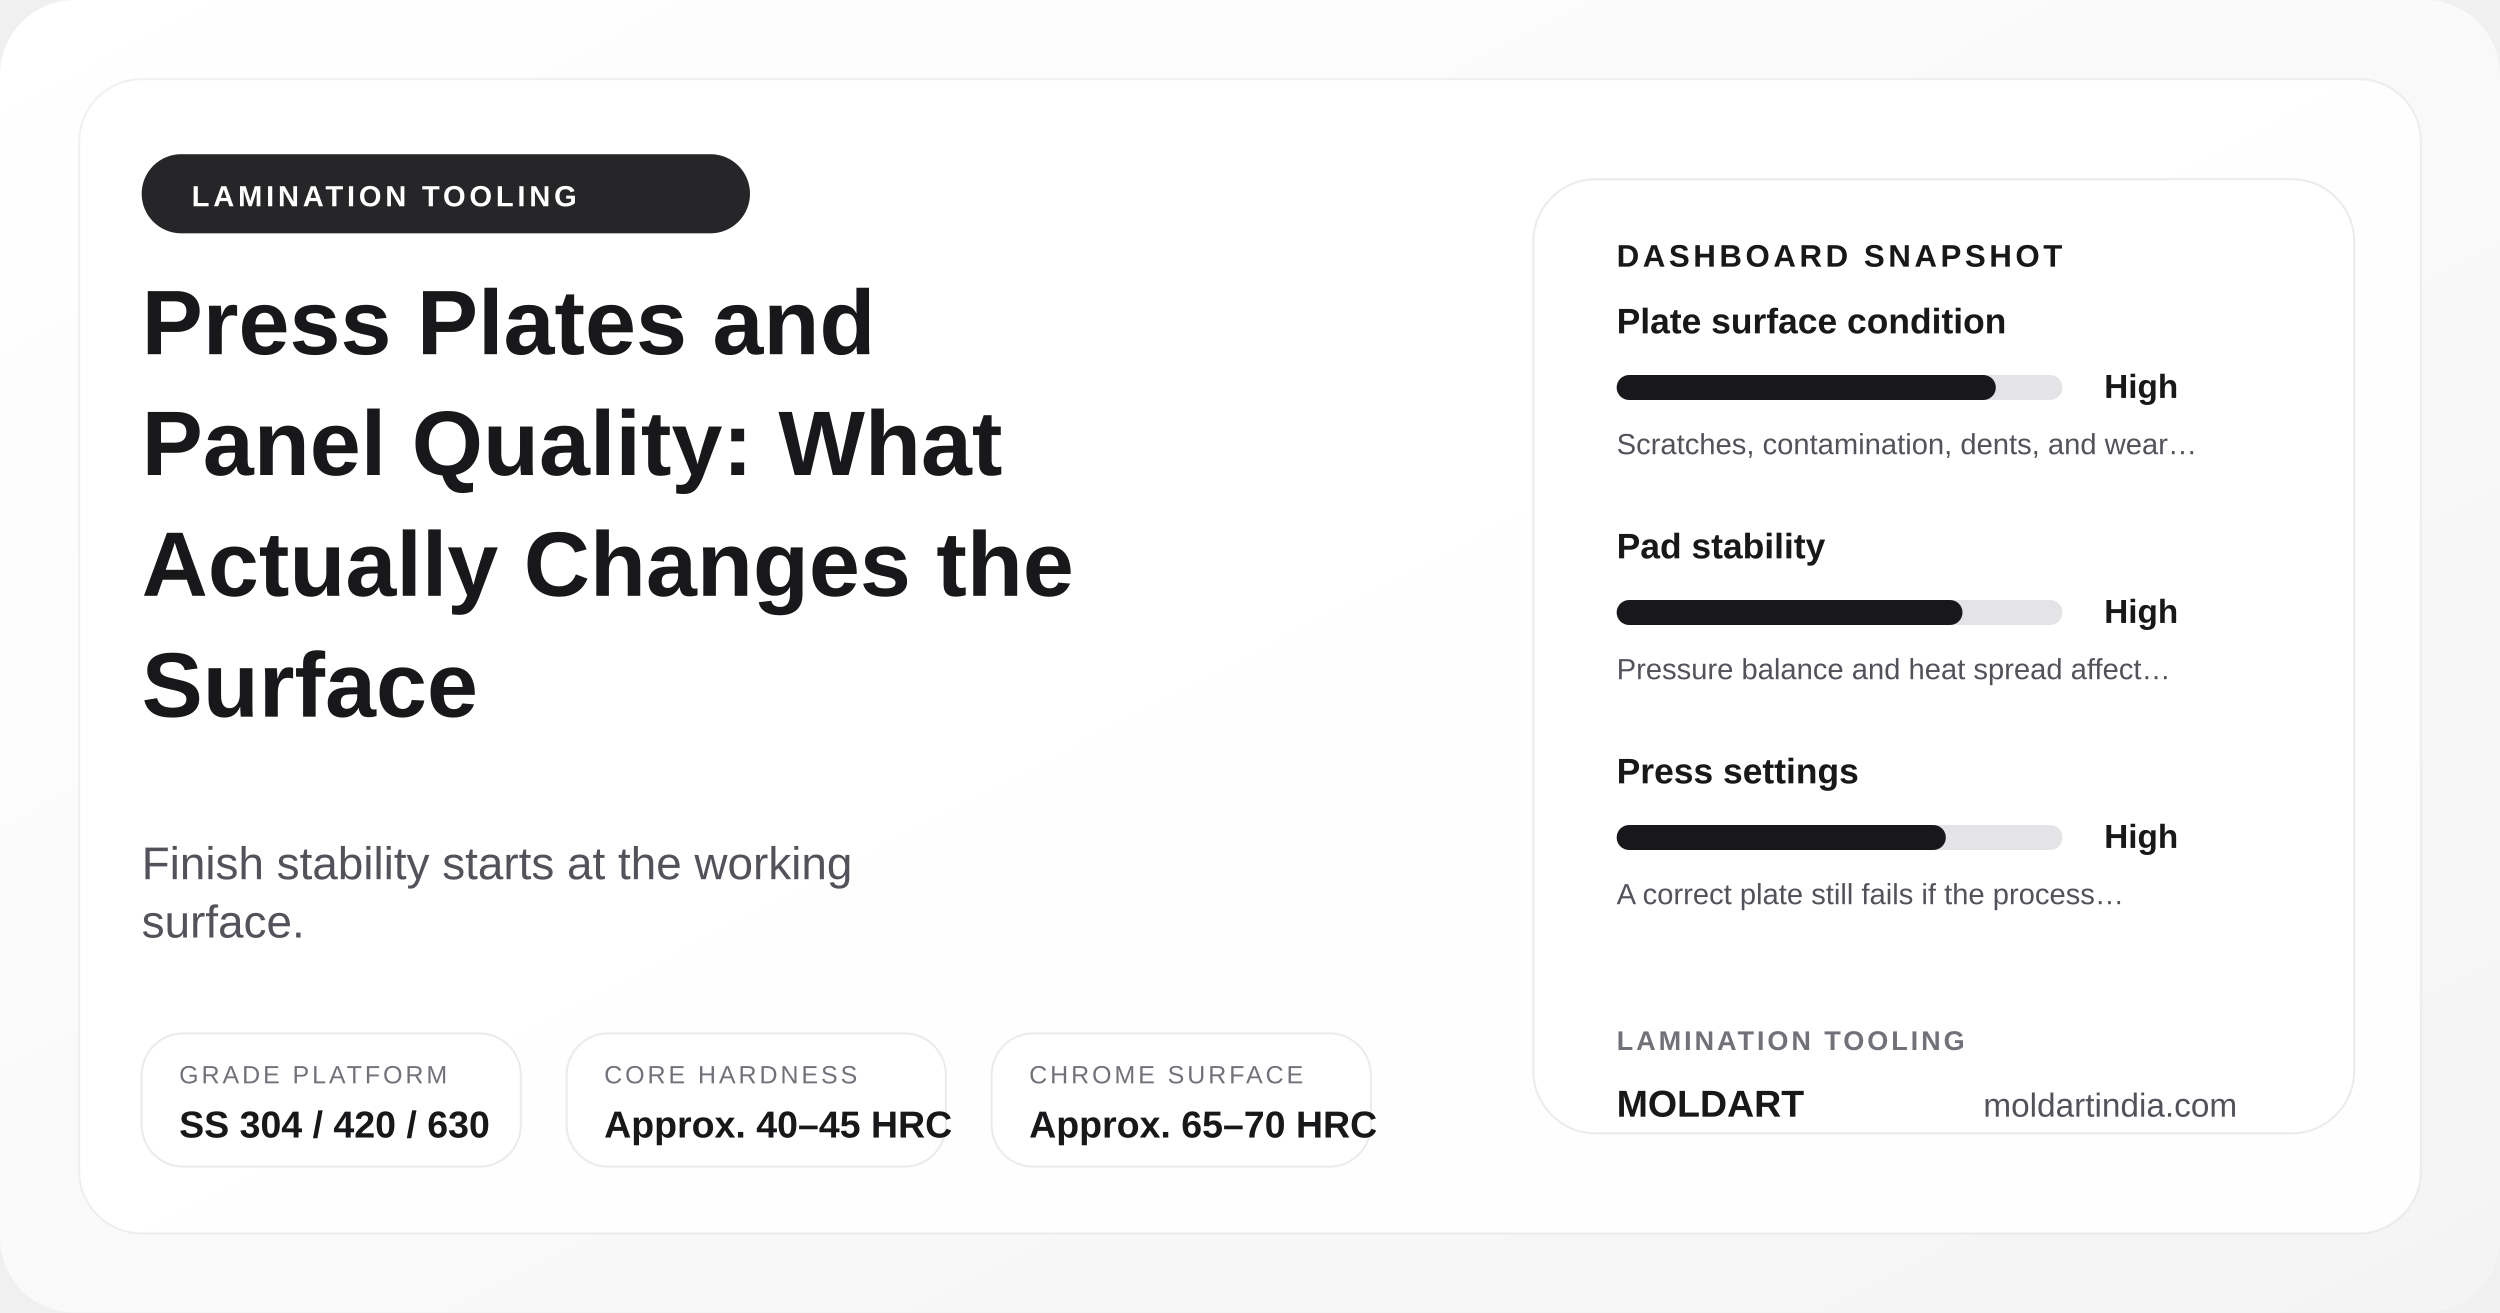
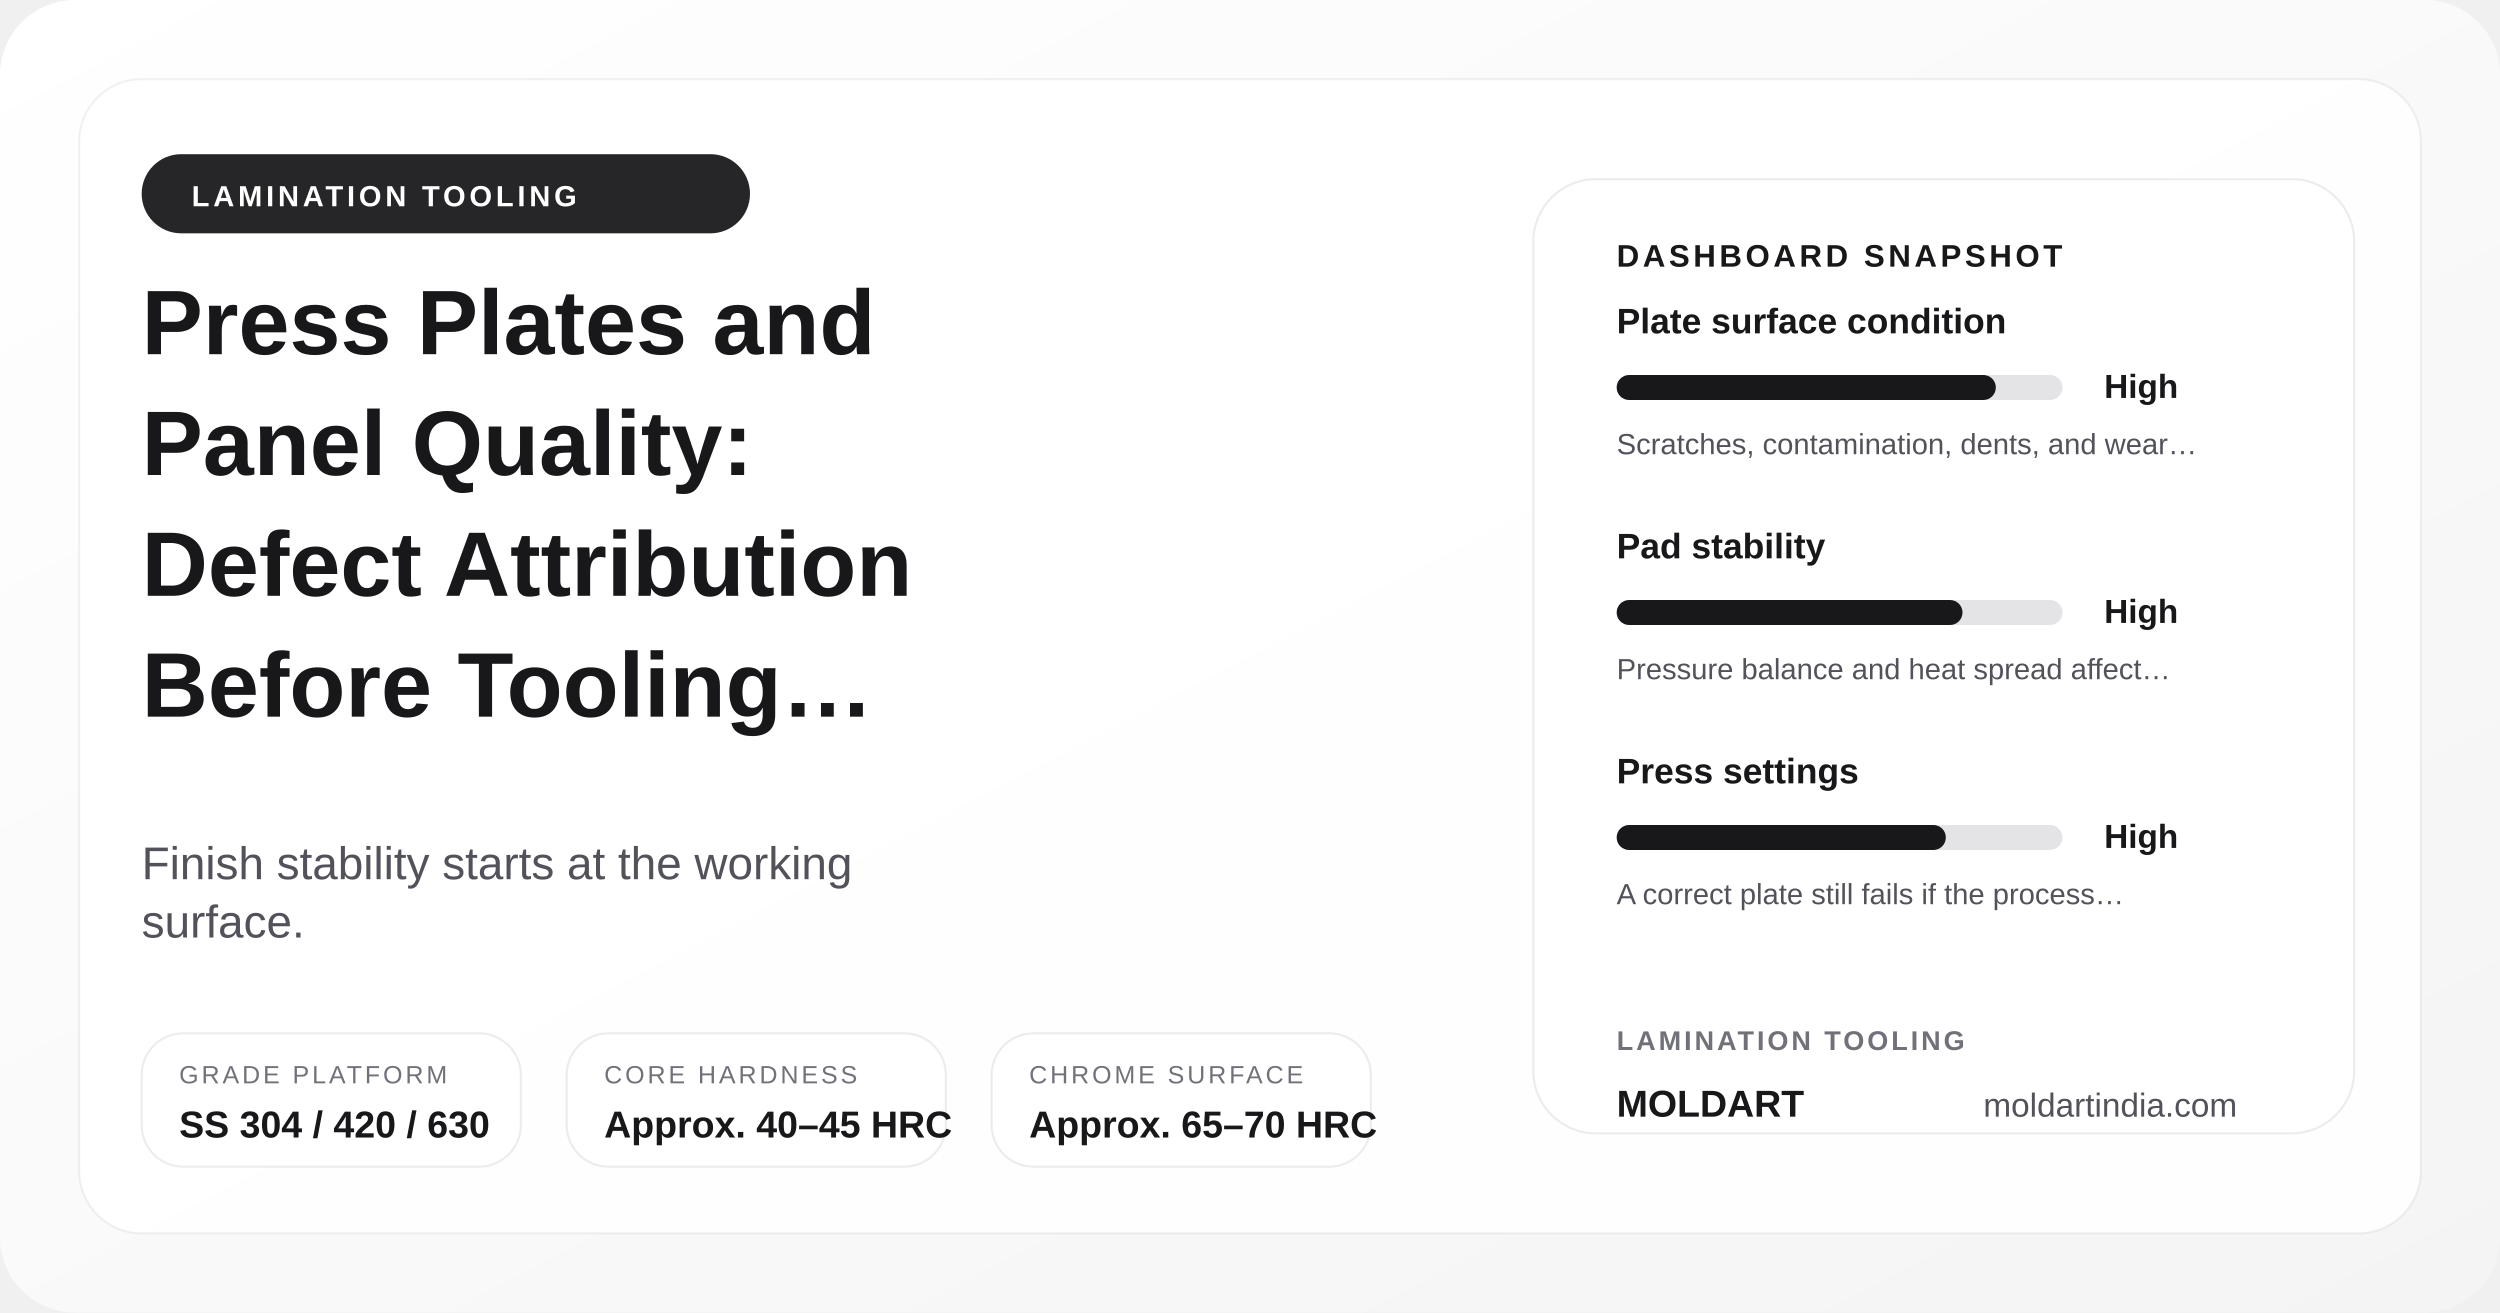
- <svg xmlns="http://www.w3.org/2000/svg" width="1200" height="630" viewBox="0 0 1200 630" role="img" aria-label="Press Plates and Panel Quality: What Actually Changes the Surface">
+ <svg xmlns="http://www.w3.org/2000/svg" width="1200" height="630" viewBox="0 0 1200 630" role="img" aria-label="Press Plates and Panel Quality: Defect Attribution Before Tooling Change">
  <defs>
    <linearGradient id="posterGrad-press-plates-panel-quality-guide" x1="0%" y1="0%" x2="100%" y2="100%">
      <stop offset="0%" stop-color="#ffffff" />
      <stop offset="100%" stop-color="#f4f4f5" />
    </linearGradient>
  </defs>
  <rect width="1200" height="630" rx="36" fill="url(#posterGrad-press-plates-panel-quality-guide)" />
  <rect x="38" y="38" width="1124" height="554" rx="30" fill="rgba(255,255,255,0.9)" stroke="rgba(24,24,27,0.06)" />
  <circle cx="1072" cy="110" r="18" fill="#d4d4d8" />
  <circle cx="1036" cy="110" r="8" fill="#18181b" />
  <rect x="68" y="74" width="292" height="38" rx="19" fill="#18181b" opacity="0.94" />
  <text x="92" y="99" font-family="Arial, sans-serif" font-size="14" font-weight="700" fill="#ffffff" letter-spacing="1.8">LAMINATION TOOLING</text>
  <text x="68" y="170" font-family="Arial, sans-serif" font-size="44" font-weight="700" fill="#18181b">Press Plates and</text>
-   <text x="68" y="228" font-family="Arial, sans-serif" font-size="44" font-weight="700" fill="#18181b">Panel Quality: What</text>
-   <text x="68" y="286" font-family="Arial, sans-serif" font-size="44" font-weight="700" fill="#18181b">Actually Changes the</text>
-   <text x="68" y="344" font-family="Arial, sans-serif" font-size="44" font-weight="700" fill="#18181b">Surface</text>
+   <text x="68" y="228" font-family="Arial, sans-serif" font-size="44" font-weight="700" fill="#18181b">Panel Quality:</text>
+   <text x="68" y="286" font-family="Arial, sans-serif" font-size="44" font-weight="700" fill="#18181b">Defect Attribution</text>
+   <text x="68" y="344" font-family="Arial, sans-serif" font-size="44" font-weight="700" fill="#18181b">Before Tooling…</text>
  <text x="68" y="422" font-family="Arial, sans-serif" font-size="22" fill="#52525b">Finish stability starts at the working</text>
  <text x="68" y="450" font-family="Arial, sans-serif" font-size="22" fill="#52525b">surface.</text>
  <rect x="68" y="496" width="182" height="64" rx="20" fill="rgba(255,255,255,0.94)" stroke="rgba(24,24,27,0.08)" />
  <text x="86" y="520" font-family="Arial, sans-serif" font-size="12" fill="#71717a" letter-spacing="1.4">GRADE PLATFORM</text>
  <text x="86" y="546" font-family="Arial, sans-serif" font-size="18" font-weight="700" fill="#18181b">SS 304 / 420 / 630</text>
  <rect x="272" y="496" width="182" height="64" rx="20" fill="rgba(255,255,255,0.94)" stroke="rgba(24,24,27,0.08)" />
  <text x="290" y="520" font-family="Arial, sans-serif" font-size="12" fill="#71717a" letter-spacing="1.4">CORE HARDNESS</text>
  <text x="290" y="546" font-family="Arial, sans-serif" font-size="18" font-weight="700" fill="#18181b">Approx. 40–45 HRC</text>
  <rect x="476" y="496" width="182" height="64" rx="20" fill="rgba(255,255,255,0.94)" stroke="rgba(24,24,27,0.08)" />
  <text x="494" y="520" font-family="Arial, sans-serif" font-size="12" fill="#71717a" letter-spacing="1.4">CHROME SURFACE</text>
  <text x="494" y="546" font-family="Arial, sans-serif" font-size="18" font-weight="700" fill="#18181b">Approx. 65–70 HRC</text>
  <rect x="736" y="86" width="394" height="458" rx="30" fill="#ffffff" stroke="rgba(24,24,27,0.08)" />
  <text x="776" y="128" font-family="Arial, sans-serif" font-size="15" font-weight="700" fill="#18181b" letter-spacing="1.7">DASHBOARD SNAPSHOT</text>
  <text x="776" y="160" font-family="Arial, sans-serif" font-size="17" font-weight="700" fill="#18181b">Plate surface condition</text>
  <rect x="776" y="180" width="214" height="12" rx="6" fill="#e4e4e7" />
  <rect x="776" y="180" width="182" height="12" rx="6" fill="#18181b" />
  <text x="1010" y="191" font-family="Arial, sans-serif" font-size="16" font-weight="700" fill="#18181b">High</text>
  <text x="776" y="218" font-family="Arial, sans-serif" font-size="14" fill="#52525b">Scratches, contamination, dents, and wear…</text>
  <text x="776" y="268" font-family="Arial, sans-serif" font-size="17" font-weight="700" fill="#18181b">Pad stability</text>
  <rect x="776" y="288" width="214" height="12" rx="6" fill="#e4e4e7" />
  <rect x="776" y="288" width="166" height="12" rx="6" fill="#18181b" />
  <text x="1010" y="299" font-family="Arial, sans-serif" font-size="16" font-weight="700" fill="#18181b">High</text>
  <text x="776" y="326" font-family="Arial, sans-serif" font-size="14" fill="#52525b">Pressure balance and heat spread affect…</text>
  <text x="776" y="376" font-family="Arial, sans-serif" font-size="17" font-weight="700" fill="#18181b">Press settings</text>
  <rect x="776" y="396" width="214" height="12" rx="6" fill="#e4e4e7" />
  <rect x="776" y="396" width="158" height="12" rx="6" fill="#18181b" />
  <text x="1010" y="407" font-family="Arial, sans-serif" font-size="16" font-weight="700" fill="#18181b">High</text>
  <text x="776" y="434" font-family="Arial, sans-serif" font-size="14" fill="#52525b">A correct plate still fails if the process…</text>
  <text x="776" y="504" font-family="Arial, sans-serif" font-size="13" font-weight="700" fill="#71717a" letter-spacing="1.4">LAMINATION TOOLING</text>
  <text x="776" y="536" font-family="Arial, sans-serif" font-size="18" font-weight="700" fill="#18181b">MOLDART</text>
  <text x="952" y="536" font-family="Arial, sans-serif" font-size="16" fill="#52525b">moldartindia.com</text>
</svg>
